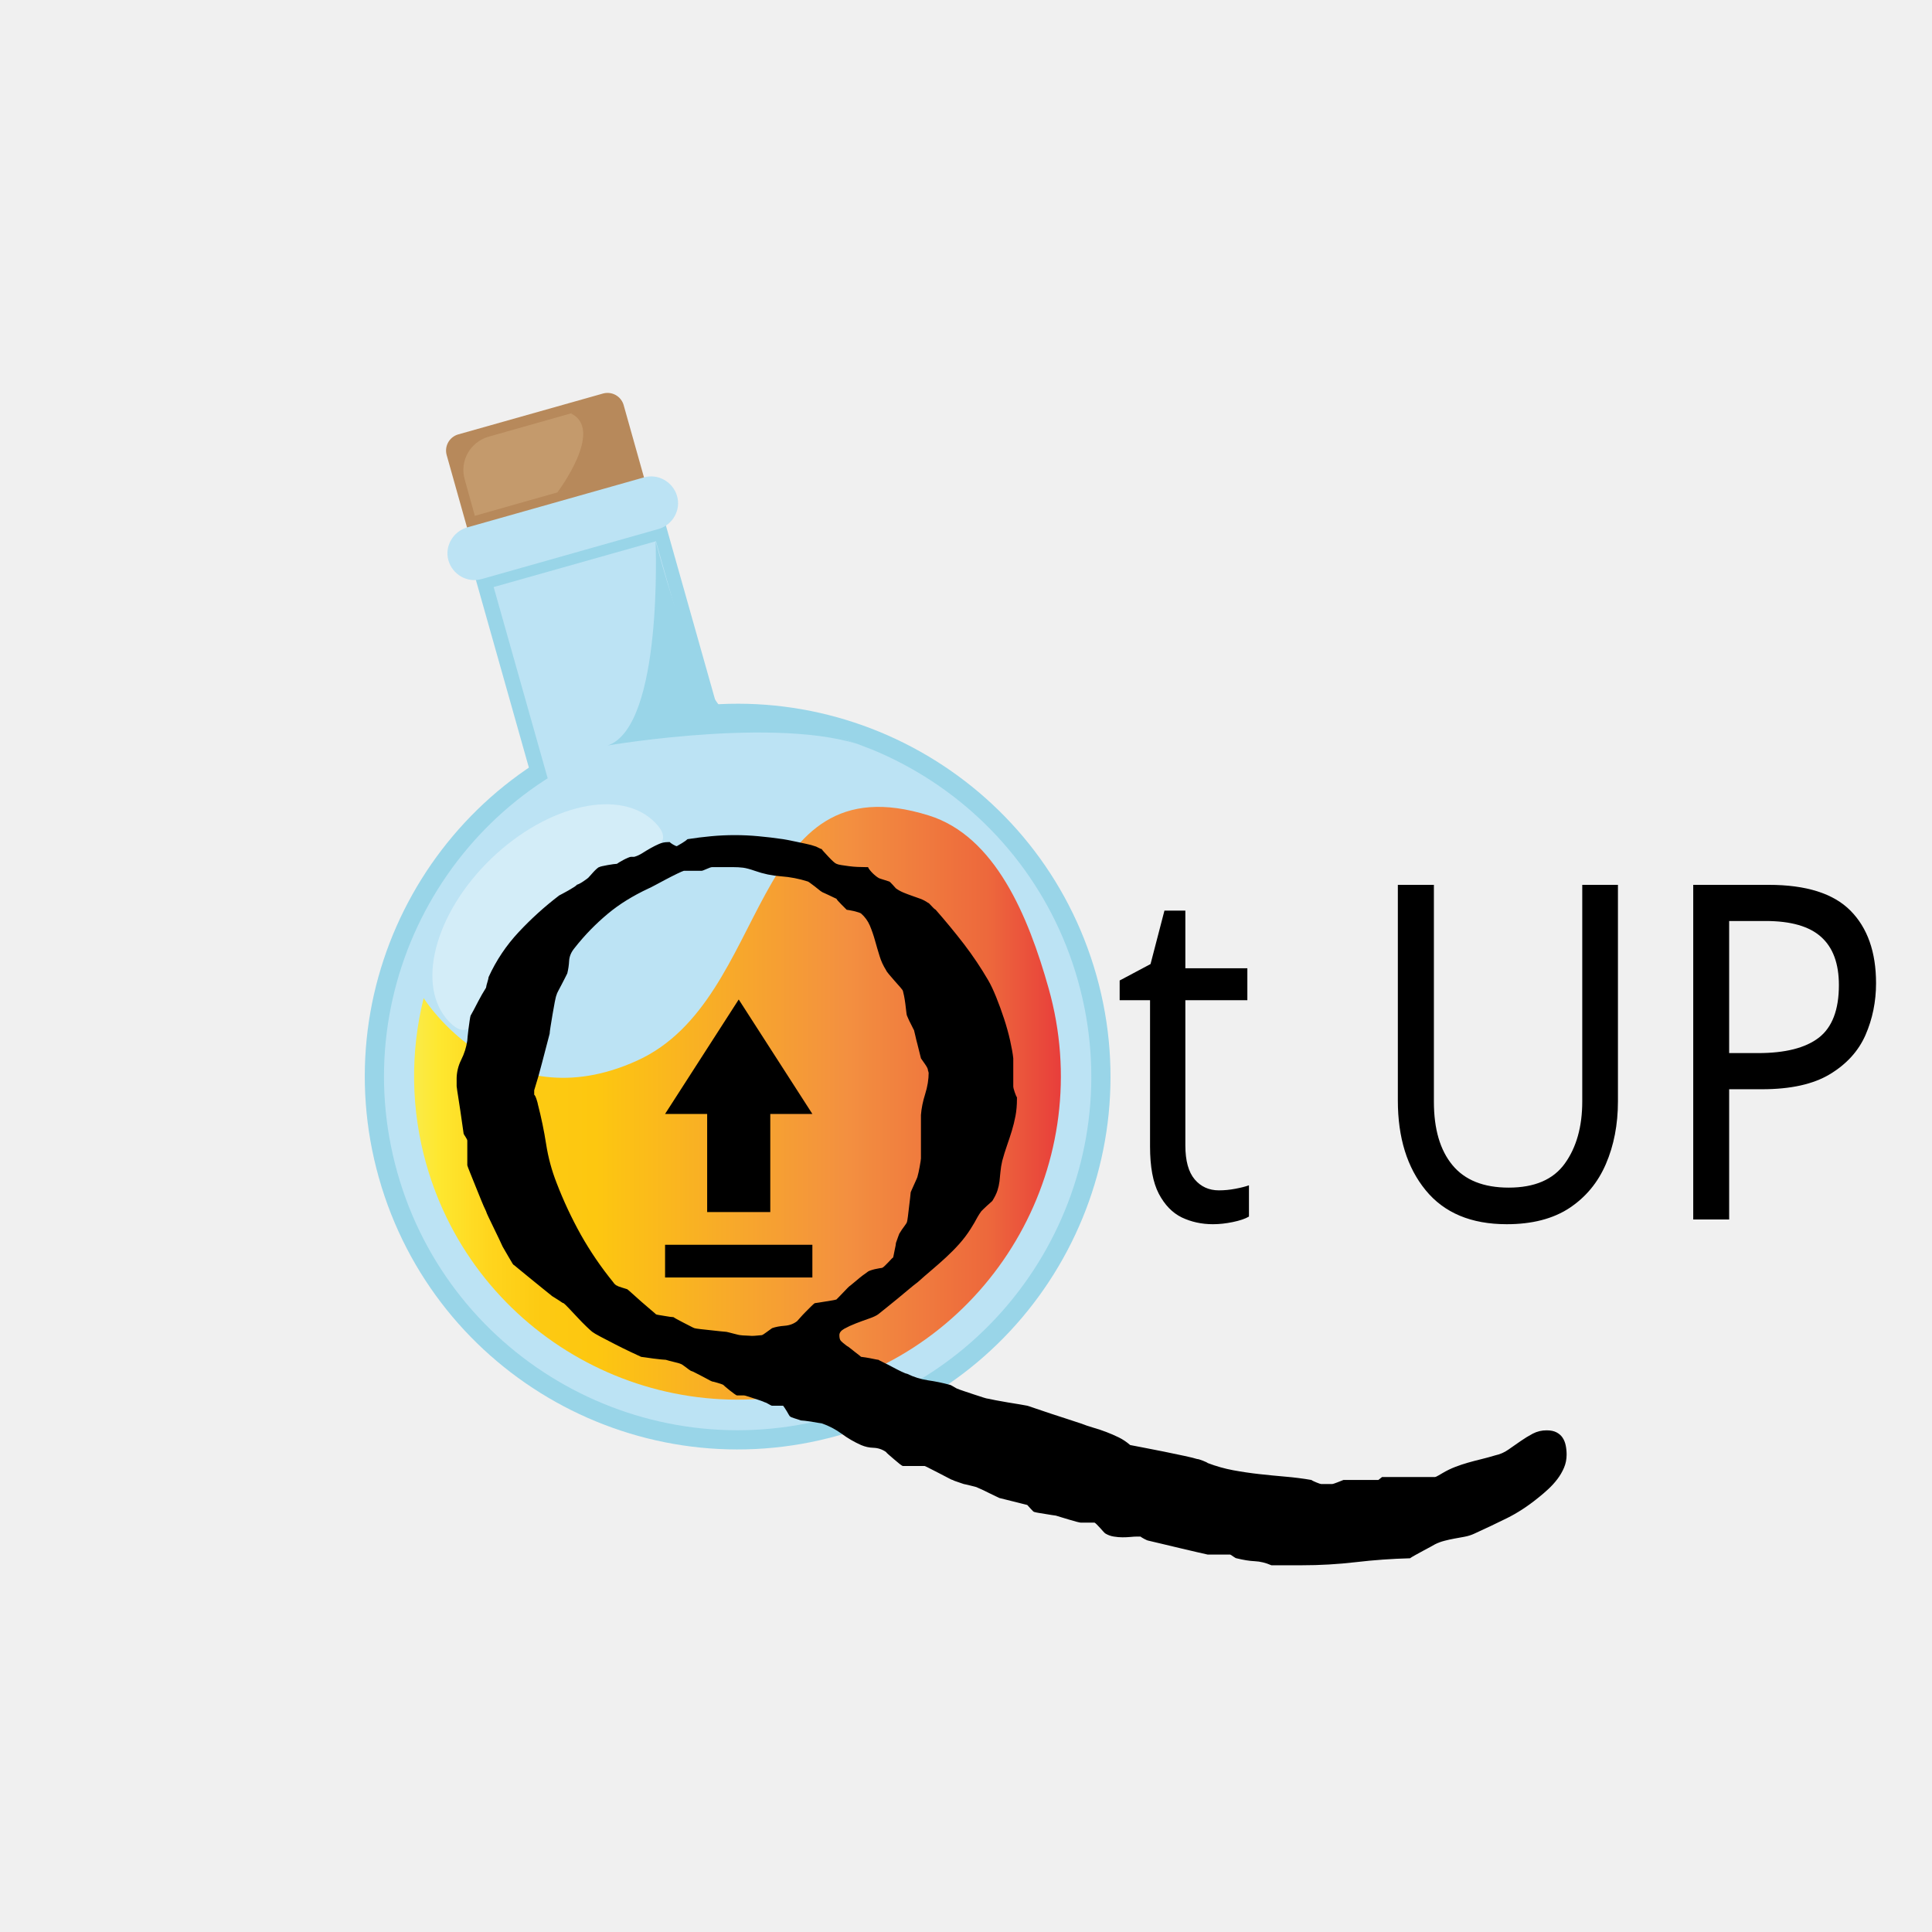
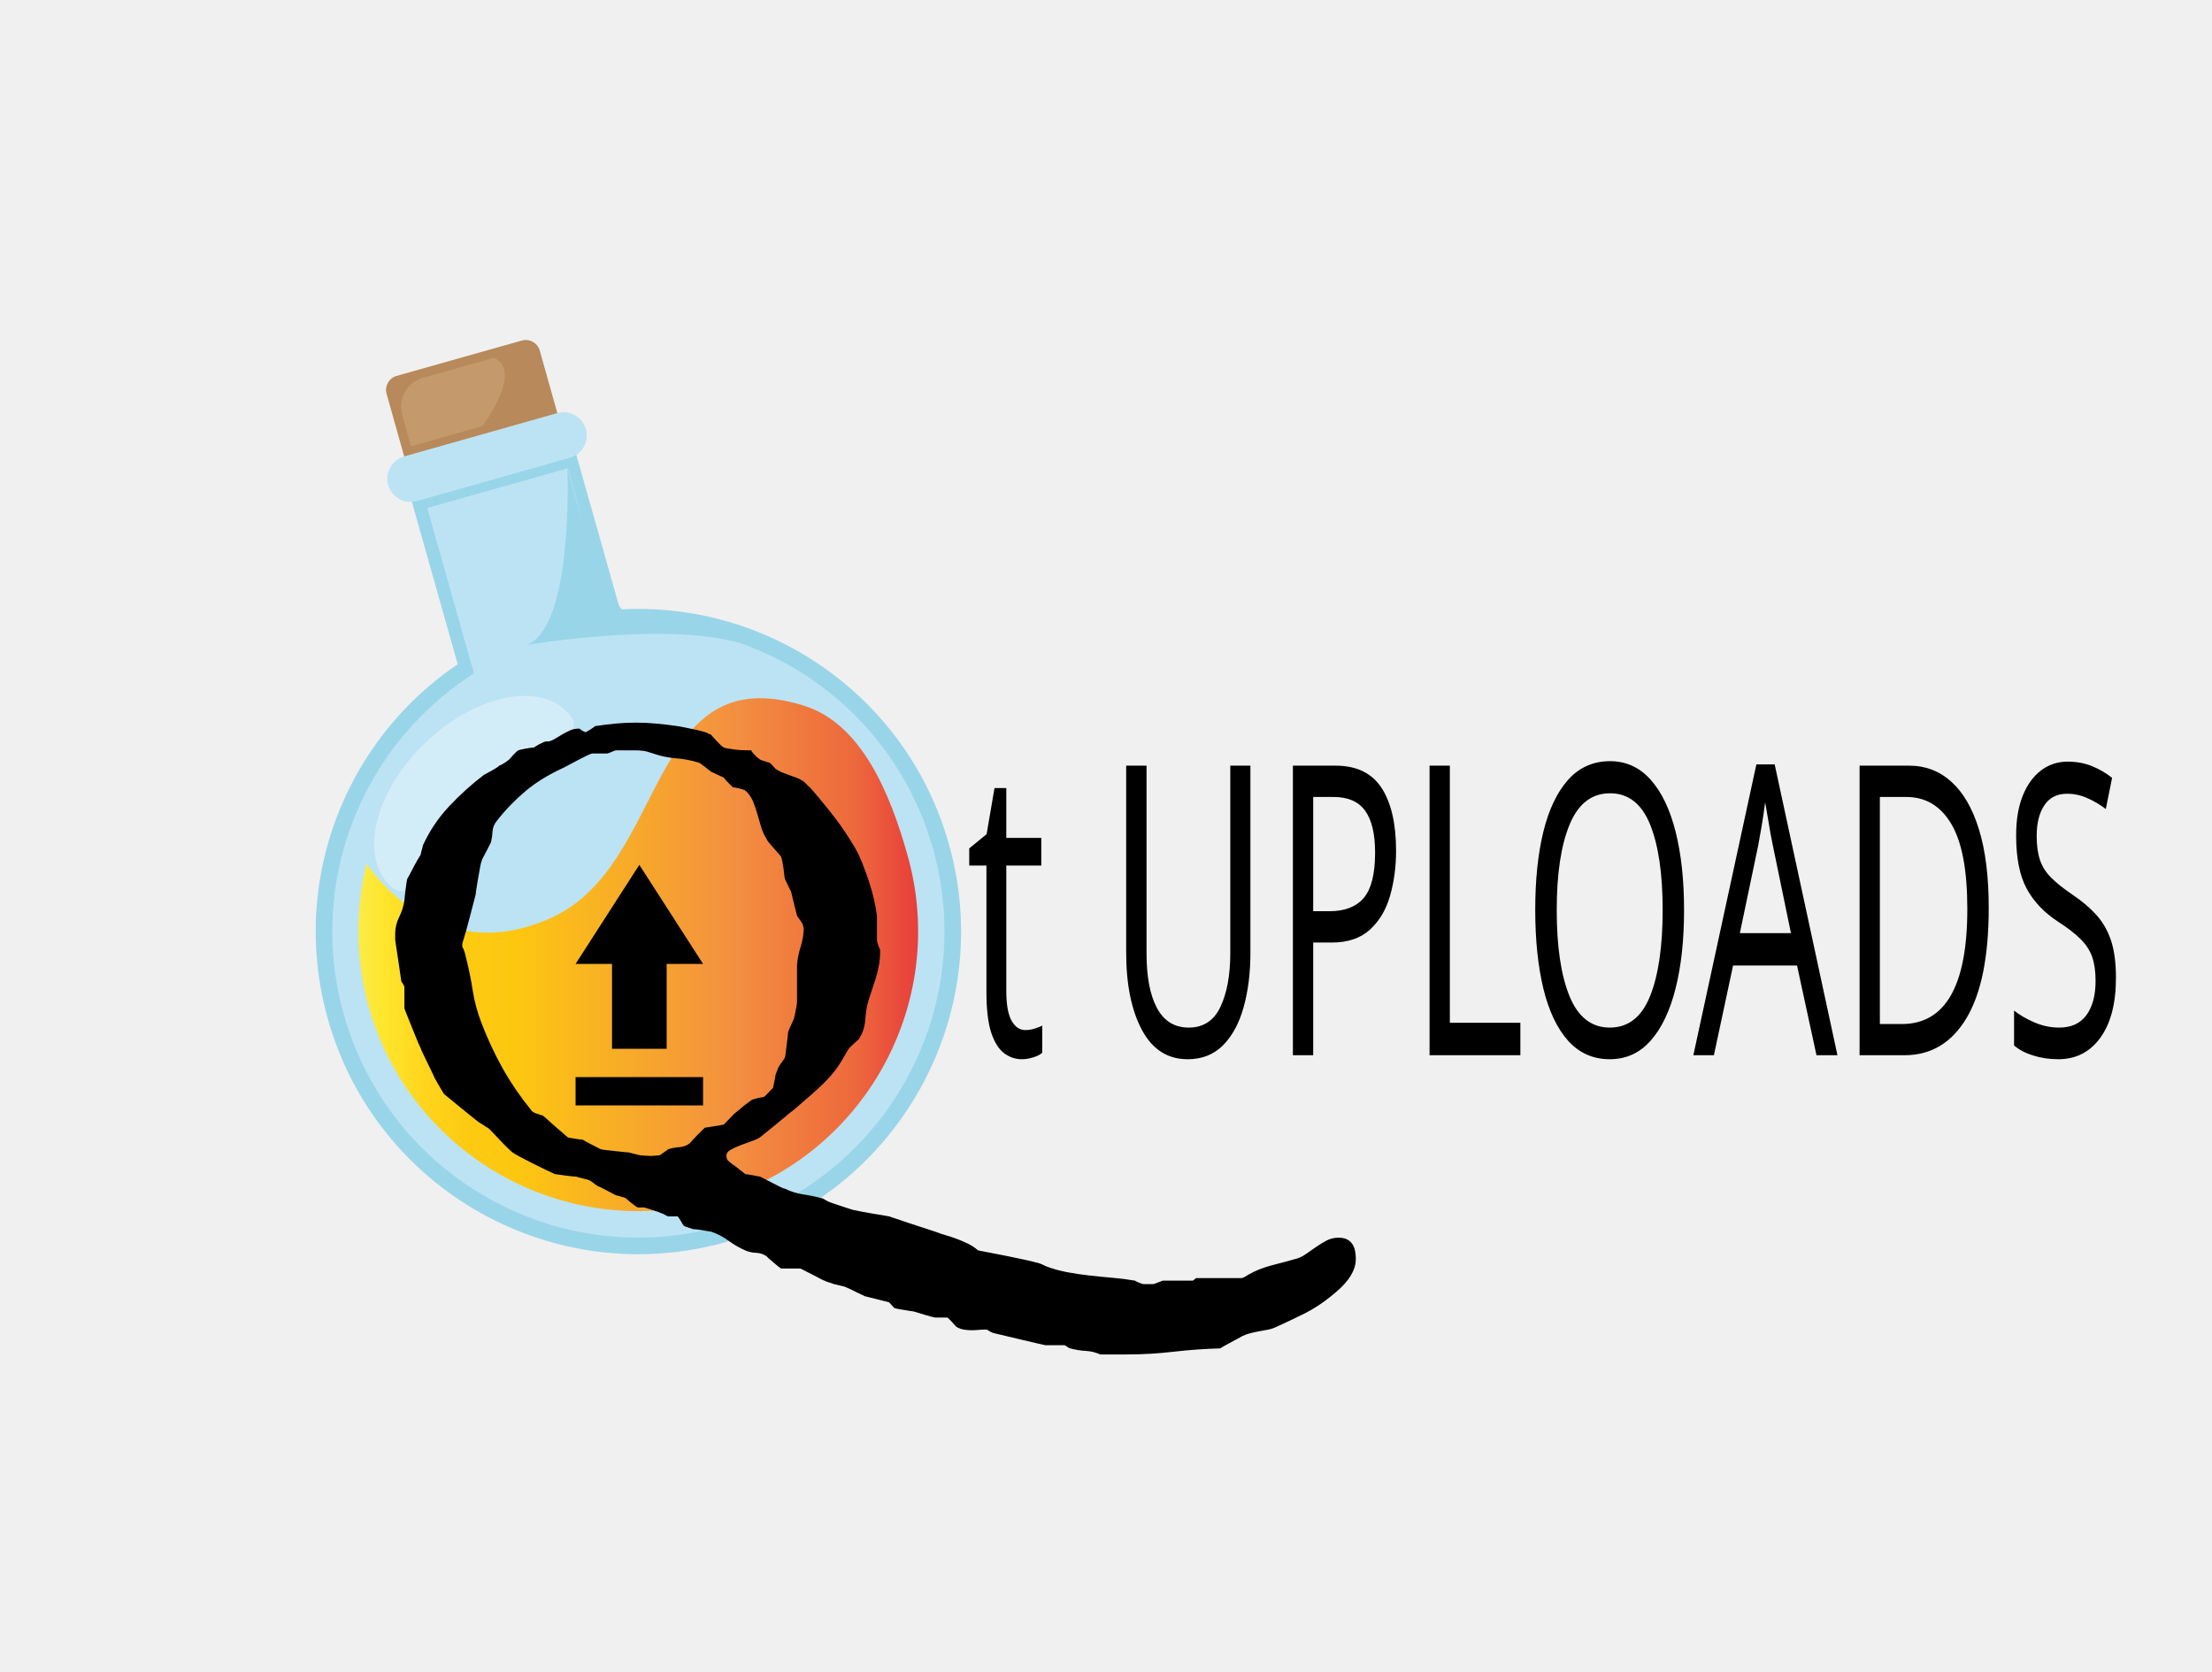
- <svg xmlns="http://www.w3.org/2000/svg" version="1.1" id="Layer_1" x="0px" y="0px" viewBox="0 0 226.77 226.77" style="enable-background:new 0 0 226.77 226.77;" xml:space="preserve">
+ <svg xmlns="http://www.w3.org/2000/svg" version="1.1" id="Layer_1" x="0px" y="0px" viewBox="0 0 300 226.77" xml:space="preserve" width="300" height="226.77">
  <defs id="defs1849" />
  <g id="layer4">
-     <path style="enable-background:new 0 0 226.77 226.77;fill:#B7895B" d="M76.637,66.865L59.58,71.682c-1.022,0.269-2.075-0.316-2.386-1.326l-4.773-16.969  c-0.269-1.022,0.316-2.076,1.326-2.387l17.058-4.817c1.022-0.269,2.075,0.316,2.386,1.326l4.773,16.969  C78.273,65.495,77.654,66.555,76.637,66.865z" id="path1801" />
-     <path style="enable-background:new 0 0 226.77 226.77;fill:#C49A6C" d="M55.735,60.545l-1.193-4.286c-0.619-2.165,0.663-4.375,2.784-4.994l10.606-3.005  c2.165-0.619,4.375,0.663,4.994,2.784l1.193,4.286L55.735,60.545z" id="path1803" />
-     <path style="enable-background:new 0 0 226.77 226.77;fill:#B7895B" d="M65.413,57.806c0,0,5.612-7.38,1.591-9.28l2.607-1.37l3.359,2.298l1.723,6.187  C74.693,55.641,65.413,57.806,65.413,57.806z" id="path1805" />
-     <path style="enable-background:new 0 0 226.77 226.77;fill:#99D5E8" d="M54.72,64.044l22.328-6.306l13.044,46.188l-22.328,6.306L54.72,64.044z" id="path1807" />
-     <ellipse transform="matrix(0.9624,-0.2718,0.2718,0.9624,-31.0844,28.2871)" style="enable-background:new 0 0 226.77 226.77;fill:#99D5E8" cx="86.577" cy="126.361" rx="43.753" ry="43.753" id="ellipse1809" />
-     <ellipse transform="matrix(0.9624,-0.2718,0.2718,0.9624,-31.0844,28.2871)" style="enable-background:new 0 0 226.77 226.77;fill:#BCE3F4" cx="86.577" cy="126.361" rx="41.499" ry="41.499" id="ellipse1811" />
-     <path style="enable-background:new 0 0 226.77 226.77;fill:#BCE3F4" d="M77.3,62.092l-20.77,5.877c-1.679,0.486-3.403-0.53-3.889-2.165c-0.486-1.679,0.53-3.403,2.165-3.889  l20.77-5.877c1.679-0.486,3.403,0.53,3.889,2.165C79.952,59.838,78.98,61.606,77.3,62.092z" id="path1813" />
-     <path style="enable-background:new;opacity:0.35;fill:#FFFFFF" d="M76.947,96.605c3.977,4.11-6.408,4.198-13.08,10.65  s-7.159,16.837-11.136,12.683c-3.977-4.11-1.768-12.683,4.905-19.135C64.352,94.351,72.97,92.451,76.947,96.605z" id="path1815" />
-     <path style="enable-background:new 0 0 226.77 226.77;fill:#BCE3F4" d="M57.944,68.905l19.054-5.38l6.378,22.583l-19.054,5.38L57.944,68.905z" id="path1817" />
-     <path style="enable-background:new 0 0 226.77 226.77;fill:#99D5E8" d="M76.947,63.506c0,0,0.928,21.742-5.612,23.996c0,0,21.919-3.756,31.154,0.53  c0,0-11.313-4.596-15.644-3.756C82.471,85.071,76.947,63.506,76.947,63.506z" id="path1819" />
-     <g id="g1840" style="enable-background:new 0 0 226.77 226.77">
-       <linearGradient id="SVGID_1_" gradientUnits="userSpaceOnUse" x1="48.602" y1="97.223" x2="124.521" y2="97.223" gradientTransform="matrix(1 0 0 -1 0 226.72)">
+     <path style="fill:#b7895b" d="M 76.637,66.865 59.58,71.682 c -1.022,0.269 -2.075,-0.316 -2.386,-1.326 L 52.421,53.387 C 52.152,52.365 52.737,51.311 53.747,51 l 17.058,-4.817 c 1.022,-0.269 2.075,0.316 2.386,1.326 l 4.773,16.969 c 0.309,1.017 -0.31,2.077 -1.327,2.387 z" id="path1801" />
+     <path style="fill:#c49a6c" d="m 55.735,60.545 -1.193,-4.286 c -0.619,-2.165 0.663,-4.375 2.784,-4.994 L 67.932,48.26 c 2.165,-0.619 4.375,0.663 4.994,2.784 l 1.193,4.286 z" id="path1803" />
+     <path style="fill:#b7895b" d="m 65.413,57.806 c 0,0 5.612,-7.38 1.591,-9.28 l 2.607,-1.37 3.359,2.298 1.723,6.187 c 0,0 -9.28,2.165 -9.28,2.165 z" id="path1805" />
+     <path style="fill:#99d5e8" d="m 54.72,64.044 22.328,-6.306 13.044,46.188 -22.328,6.306 z" id="path1807" />
+     <circle transform="matrix(0.9624,-0.2718,0.2718,0.9624,-31.0844,28.2871)" style="fill:#99d5e8" cx="86.577" cy="126.361" id="ellipse1809" r="43.753" />
+     <circle transform="matrix(0.9624,-0.2718,0.2718,0.9624,-31.0844,28.2871)" style="fill:#bce3f4" cx="86.577" cy="126.361" id="ellipse1811" r="41.499" />
+     <path style="fill:#bce3f4" d="m 77.3,62.092 -20.77,5.877 c -1.679,0.486 -3.403,-0.53 -3.889,-2.165 -0.486,-1.679 0.53,-3.403 2.165,-3.889 l 20.77,-5.877 c 1.679,-0.486 3.403,0.53 3.889,2.165 0.487,1.635 -0.485,3.403 -2.165,3.889 z" id="path1813" />
+     <path style="opacity:0.35;fill:#ffffff;enable-background:new" d="m 76.947,96.605 c 3.977,4.11 -6.408,4.198 -13.08,10.65 -6.672,6.452 -7.159,16.837 -11.136,12.683 -3.977,-4.11 -1.768,-12.683 4.905,-19.135 6.716,-6.452 15.334,-8.352 19.311,-4.198 z" id="path1815" />
+     <path style="fill:#bce3f4" d="m 57.944,68.905 19.054,-5.38 6.378,22.583 -19.054,5.38 z" id="path1817" />
+     <path style="fill:#99d5e8" d="m 76.947,63.506 c 0,0 0.928,21.742 -5.612,23.996 0,0 21.919,-3.756 31.154,0.53 0,0 -11.313,-4.596 -15.644,-3.756 -4.374,0.795 -9.898,-20.77 -9.898,-20.77 z" id="path1819" />
+     <g id="g1840">
+       <linearGradient id="SVGID_1_" gradientUnits="userSpaceOnUse" x1="48.602" y1="97.223" x2="124.521" y2="97.223" gradientTransform="matrix(1,0,0,-1,0,226.72)">
        <stop offset="0" style="stop-color:#FAEB48" id="stop1821" />
        <stop offset="0.04" style="stop-color:#FEE72F" id="stop1823" />
        <stop offset="0.117" style="stop-color:#FFD51D" id="stop1825" />
        <stop offset="0.196" style="stop-color:#FDCA12" id="stop1827" />
        <stop offset="0.281" style="stop-color:#FDC710" id="stop1829" />
        <stop offset="0.668" style="stop-color:#F39040" id="stop1831" />
        <stop offset="0.888" style="stop-color:#ED683C" id="stop1833" />
        <stop offset="1" style="stop-color:#E83E3B" id="stop1835" />
      </linearGradient>
-       <path style="fill:url(#SVGID_1_);" d="M109.029,95.721c7.778,2.43,11.666,11.799,14.053,20.284   c5.701,20.195-6.054,41.142-26.205,46.842s-41.142-6.054-46.842-26.205c-1.8-6.358-1.906-13.076-0.309-19.488   c0,0,9.147,14.583,25.056,7.336C90.69,117.286,87.685,89.048,109.029,95.721z" id="path1838" />
+       <path style="fill:url(#SVGID_1_)" d="m 109.029,95.721 c 7.778,2.43 11.666,11.799 14.053,20.284 5.701,20.195 -6.054,41.142 -26.205,46.842 -20.151,5.7 -41.142,-6.054 -46.842,-26.205 -1.8,-6.358 -1.906,-13.076 -0.309,-19.488 0,0 9.147,14.583 25.056,7.336 15.908,-7.204 12.903,-35.442 34.247,-28.769 z" id="path1838" />
    </g>
  </g>
  <g id="layer5">
    <path d="m 53.596,126.68 c 0,-0.805 0.18,-1.567 0.54,-2.287 0.355,-0.705 0.595,-1.463 0.712,-2.244 0,-0.057 0.014,-0.229 0.043,-0.518 0.028,-0.287 0.064,-0.597 0.108,-0.928 0.043,-0.33 0.086,-0.64 0.129,-0.928 0.043,-0.287 0.079,-0.475 0.108,-0.562 0.057,-0.086 0.172,-0.294 0.345,-0.625 l 0.54,-1.036 c 0.286,-0.552 0.596,-1.092 0.928,-1.618 0.032,-0.213 0.083,-0.422 0.151,-0.626 0.043,-0.129 0.079,-0.259 0.108,-0.388 0.02,-0.078 0.034,-0.157 0.043,-0.237 0.883,-1.944 2.078,-3.73 3.539,-5.287 1.459,-1.562 3.047,-2.998 4.747,-4.294 0.057,-0.028 0.194,-0.101 0.41,-0.216 0.216,-0.115 0.438,-0.237 0.669,-0.367 0.23,-0.129 0.446,-0.259 0.647,-0.389 0.201,-0.129 0.316,-0.222 0.345,-0.28 0.201,-0.058 0.46,-0.194 0.777,-0.41 0.316,-0.216 0.503,-0.352 0.561,-0.41 0.074,-0.078 0.146,-0.157 0.216,-0.237 0.115,-0.13 0.237,-0.266 0.367,-0.41 0.129,-0.144 0.266,-0.281 0.41,-0.41 0.144,-0.129 0.244,-0.194 0.302,-0.194 0.028,-0.028 0.136,-0.065 0.324,-0.108 0.187,-0.043 0.403,-0.086 0.647,-0.13 0.244,-0.043 0.467,-0.079 0.669,-0.107 0.201,-0.028 0.345,-0.043 0.432,-0.043 0.028,-0.028 0.114,-0.086 0.259,-0.172 0.144,-0.086 0.309,-0.18 0.496,-0.281 0.187,-0.101 0.367,-0.187 0.54,-0.259 0.173,-0.072 0.287,-0.108 0.345,-0.108 h 0.388 c 0.316,-0.086 0.632,-0.23 0.949,-0.432 0.316,-0.201 0.64,-0.395 0.971,-0.583 0.33,-0.187 0.661,-0.352 0.992,-0.496 0.319,-0.142 0.665,-0.215 1.014,-0.216 h 0.259 c 0.028,0.058 0.151,0.151 0.367,0.28 0.216,0.129 0.367,0.194 0.453,0.194 0.213,-0.115 0.421,-0.237 0.625,-0.367 0.302,-0.187 0.511,-0.338 0.626,-0.453 0.92,-0.144 1.841,-0.259 2.762,-0.345 1.852,-0.174 3.715,-0.174 5.567,0 0.949,0.086 1.913,0.201 2.891,0.345 0.028,0 0.194,0.029 0.497,0.086 0.302,0.058 0.654,0.129 1.057,0.216 l 1.208,0.259 c 0.402,0.086 0.719,0.172 0.949,0.259 0.057,0 0.194,0.058 0.41,0.172 0.216,0.115 0.352,0.173 0.41,0.173 0.028,0.058 0.122,0.172 0.281,0.345 0.158,0.172 0.33,0.36 0.518,0.561 0.187,0.202 0.367,0.381 0.54,0.54 0.173,0.158 0.302,0.252 0.389,0.28 0.114,0.058 0.309,0.108 0.583,0.151 0.273,0.043 0.575,0.086 0.906,0.13 0.33,0.043 0.661,0.072 0.992,0.086 0.331,0.015 0.626,0.022 0.885,0.022 h 0.345 c 0.028,0.086 0.093,0.194 0.194,0.323 0.214,0.273 0.461,0.52 0.734,0.734 0.129,0.101 0.222,0.166 0.28,0.194 0.028,0.029 0.108,0.064 0.237,0.108 0.129,0.043 0.266,0.086 0.41,0.129 0.144,0.043 0.345,0.108 0.604,0.194 0.057,0 0.201,0.13 0.432,0.389 0.23,0.259 0.359,0.403 0.388,0.432 0.288,0.202 0.589,0.367 0.906,0.496 0.316,0.129 0.64,0.252 0.971,0.367 0.331,0.115 0.654,0.231 0.971,0.345 0.316,0.116 0.619,0.274 0.907,0.475 0.057,0 0.187,0.115 0.388,0.345 0.201,0.23 0.374,0.388 0.518,0.475 1.149,1.31 2.258,2.656 3.323,4.035 1.038,1.356 1.989,2.776 2.848,4.251 0.287,0.49 0.597,1.144 0.928,1.963 0.331,0.82 0.64,1.669 0.928,2.546 0.288,0.878 0.525,1.733 0.712,2.567 0.187,0.835 0.309,1.525 0.367,2.071 v 3.28 c 0,0.145 0.057,0.382 0.173,0.712 0.114,0.331 0.201,0.525 0.259,0.583 v 0.216 c 0,0.719 -0.058,1.381 -0.173,1.984 -0.112,0.59 -0.255,1.174 -0.431,1.748 -0.173,0.562 -0.36,1.13 -0.561,1.705 -0.209,0.597 -0.396,1.201 -0.561,1.812 -0.104,0.44 -0.176,0.887 -0.216,1.338 -0.029,0.374 -0.065,0.733 -0.108,1.078 -0.047,0.359 -0.126,0.713 -0.237,1.058 -0.116,0.36 -0.317,0.771 -0.604,1.229 -0.077,0.074 -0.156,0.146 -0.237,0.216 l -0.41,0.367 c -0.145,0.13 -0.281,0.259 -0.41,0.389 l -0.237,0.237 c -0.086,0.11 -0.165,0.225 -0.237,0.345 -0.138,0.218 -0.268,0.441 -0.389,0.669 -0.119,0.229 -0.249,0.452 -0.388,0.669 -0.084,0.126 -0.163,0.256 -0.237,0.389 -0.397,0.626 -0.844,1.217 -1.338,1.77 -0.492,0.55 -1.011,1.075 -1.554,1.575 -0.547,0.504 -1.101,0.992 -1.661,1.467 -0.561,0.475 -1.116,0.957 -1.662,1.446 -0.332,0.248 -0.656,0.507 -0.971,0.776 -0.446,0.374 -0.914,0.763 -1.402,1.165 -0.49,0.403 -0.95,0.777 -1.381,1.122 l -0.863,0.69 c -0.23,0.173 -0.598,0.346 -1.101,0.519 -0.503,0.172 -1.014,0.359 -1.532,0.561 -0.518,0.201 -0.971,0.41 -1.359,0.626 -0.389,0.216 -0.583,0.468 -0.583,0.755 0,0.317 0.057,0.54 0.172,0.669 0.115,0.13 0.345,0.324 0.69,0.583 0.115,0.058 0.259,0.158 0.432,0.302 0.173,0.145 0.345,0.28 0.518,0.41 0.172,0.129 0.33,0.252 0.475,0.366 0.144,0.115 0.23,0.188 0.259,0.216 0.332,0.039 0.663,0.089 0.992,0.151 0.23,0.043 0.446,0.086 0.647,0.13 0.201,0.043 0.33,0.064 0.388,0.064 0.086,0.058 0.294,0.165 0.626,0.323 0.33,0.158 0.683,0.338 1.057,0.54 0.374,0.2 0.726,0.381 1.057,0.539 0.331,0.158 0.54,0.237 0.626,0.237 0.782,0.386 1.619,0.648 2.481,0.777 0.82,0.114 1.661,0.287 2.524,0.518 0.057,0 0.194,0.064 0.41,0.194 0.216,0.129 0.352,0.208 0.41,0.237 0.201,0.086 0.497,0.194 0.885,0.323 l 1.165,0.389 c 0.389,0.13 0.741,0.244 1.058,0.345 0.316,0.101 0.518,0.151 0.604,0.151 0.115,0.028 0.395,0.087 0.842,0.173 0.445,0.086 0.928,0.173 1.445,0.259 0.518,0.086 1,0.165 1.446,0.237 0.446,0.071 0.726,0.122 0.842,0.151 0.114,0.028 0.438,0.136 0.971,0.323 0.532,0.187 1.129,0.389 1.791,0.604 l 1.985,0.647 c 0.661,0.216 1.165,0.381 1.51,0.496 0.518,0.201 1.028,0.373 1.532,0.518 1.009,0.289 1.99,0.664 2.934,1.122 0.475,0.23 0.928,0.532 1.359,0.906 0.288,0.058 0.812,0.158 1.575,0.303 1.601,0.304 3.198,0.628 4.791,0.971 0.733,0.157 1.23,0.28 1.489,0.366 0.115,0 0.338,0.065 0.669,0.194 0.33,0.13 0.524,0.223 0.583,0.281 0.978,0.373 1.97,0.653 2.978,0.841 1.007,0.187 2.028,0.338 3.064,0.453 1.036,0.115 2.064,0.216 3.086,0.303 1.021,0.086 2.035,0.216 3.042,0.388 0.058,0.058 0.244,0.151 0.561,0.281 0.316,0.129 0.503,0.193 0.561,0.193 h 1.337 c 0.058,0 0.251,-0.064 0.583,-0.193 l 0.713,-0.281 h 4.1 l 0.432,-0.345 h 6.214 c 0.058,0 0.187,-0.059 0.389,-0.173 0.201,-0.115 0.373,-0.216 0.518,-0.302 0.469,-0.278 0.96,-0.516 1.468,-0.712 0.488,-0.188 0.985,-0.354 1.488,-0.497 0.503,-0.144 1.021,-0.28 1.554,-0.409 0.532,-0.13 1.086,-0.281 1.661,-0.453 0.551,-0.117 1.072,-0.345 1.532,-0.669 0.475,-0.331 0.949,-0.663 1.424,-0.993 0.476,-0.331 0.957,-0.626 1.446,-0.885 0.506,-0.263 1.07,-0.396 1.64,-0.388 0.46,0 0.842,0.078 1.144,0.237 0.302,0.157 0.54,0.366 0.712,0.625 0.173,0.259 0.295,0.562 0.367,0.906 0.071,0.346 0.107,0.705 0.107,1.079 0,0.546 -0.101,1.058 -0.302,1.532 -0.201,0.474 -0.461,0.92 -0.776,1.338 -0.325,0.426 -0.686,0.823 -1.079,1.187 -0.403,0.374 -0.806,0.719 -1.209,1.036 -1.208,0.978 -2.424,1.769 -3.646,2.373 -1.222,0.604 -2.496,1.208 -3.819,1.812 -0.371,0.172 -0.762,0.295 -1.165,0.367 -0.403,0.071 -0.798,0.144 -1.187,0.216 -0.389,0.071 -0.776,0.157 -1.165,0.259 -0.38,0.098 -0.749,0.235 -1.101,0.41 -0.176,0.107 -0.356,0.208 -0.539,0.302 -0.274,0.144 -0.568,0.302 -0.885,0.475 l -0.906,0.496 c -0.288,0.158 -0.49,0.281 -0.604,0.367 -2.12,0.055 -4.237,0.206 -6.344,0.453 -2.106,0.246 -4.224,0.369 -6.344,0.367 h -3.582 c -0.662,-0.288 -1.31,-0.447 -1.942,-0.476 -0.633,-0.028 -1.353,-0.144 -2.158,-0.345 -0.058,0 -0.188,-0.072 -0.389,-0.216 -0.202,-0.145 -0.317,-0.216 -0.345,-0.216 h -2.632 c -0.382,-0.082 -0.764,-0.169 -1.144,-0.259 -0.619,-0.145 -1.295,-0.302 -2.028,-0.475 -0.734,-0.173 -1.46,-0.346 -2.179,-0.519 -0.72,-0.172 -1.267,-0.302 -1.64,-0.388 -0.058,0 -0.209,-0.065 -0.453,-0.194 -0.245,-0.13 -0.396,-0.224 -0.453,-0.28 h -0.388 c -0.231,0 -0.49,0.014 -0.777,0.043 -0.316,0.03 -0.633,0.044 -0.95,0.043 -0.317,0 -0.655,-0.029 -1.014,-0.086 -0.343,-0.052 -0.672,-0.17 -0.971,-0.346 -0.058,-0.029 -0.145,-0.107 -0.259,-0.237 -0.115,-0.129 -0.237,-0.267 -0.367,-0.41 -0.13,-0.143 -0.259,-0.28 -0.388,-0.41 -0.129,-0.129 -0.223,-0.209 -0.281,-0.237 h -1.64 c -0.058,0 -0.223,-0.036 -0.497,-0.107 -0.304,-0.08 -0.606,-0.167 -0.906,-0.259 -0.331,-0.102 -0.64,-0.194 -0.928,-0.28 -0.187,-0.056 -0.375,-0.114 -0.561,-0.173 -0.058,0 -0.209,-0.021 -0.453,-0.064 -0.245,-0.044 -0.511,-0.087 -0.798,-0.13 -0.287,-0.043 -0.554,-0.086 -0.798,-0.13 -0.167,-0.026 -0.333,-0.062 -0.496,-0.107 -0.058,0 -0.194,-0.123 -0.41,-0.367 -0.216,-0.244 -0.353,-0.396 -0.41,-0.453 -0.199,-0.057 -0.401,-0.107 -0.604,-0.15 -0.347,-0.08 -0.692,-0.166 -1.036,-0.26 -0.343,-0.094 -0.689,-0.18 -1.036,-0.259 -0.203,-0.043 -0.404,-0.093 -0.604,-0.15 -0.15,-0.074 -0.301,-0.146 -0.453,-0.216 -0.268,-0.126 -0.534,-0.256 -0.799,-0.389 -0.265,-0.133 -0.531,-0.262 -0.798,-0.389 -0.162,-0.08 -0.327,-0.152 -0.496,-0.216 -0.029,-0.028 -0.123,-0.064 -0.28,-0.107 -0.172,-0.047 -0.345,-0.09 -0.518,-0.13 -0.18,-0.041 -0.36,-0.084 -0.54,-0.129 -0.099,-0.029 -0.2,-0.051 -0.302,-0.065 -0.228,-0.087 -0.458,-0.166 -0.691,-0.237 -0.317,-0.101 -0.518,-0.18 -0.604,-0.237 -0.058,0 -0.245,-0.086 -0.561,-0.259 -0.342,-0.186 -0.687,-0.366 -1.036,-0.539 -0.354,-0.177 -0.706,-0.357 -1.057,-0.54 -0.203,-0.112 -0.412,-0.212 -0.626,-0.302 h -2.546 c -0.058,0 -0.188,-0.079 -0.389,-0.237 -0.22,-0.174 -0.436,-0.354 -0.647,-0.539 -0.23,-0.202 -0.439,-0.382 -0.625,-0.54 -0.188,-0.158 -0.295,-0.267 -0.324,-0.323 -0.429,-0.307 -0.94,-0.479 -1.467,-0.496 -0.505,-0.013 -1.003,-0.123 -1.467,-0.324 -0.801,-0.355 -1.561,-0.796 -2.266,-1.316 -0.718,-0.525 -1.511,-0.94 -2.352,-1.229 -0.058,0 -0.202,-0.021 -0.432,-0.064 -0.508,-0.096 -1.019,-0.175 -1.532,-0.237 -0.165,-0.023 -0.331,-0.037 -0.497,-0.044 -0.234,-0.088 -0.472,-0.167 -0.712,-0.237 -0.331,-0.101 -0.511,-0.18 -0.54,-0.237 -0.029,0 -0.08,-0.064 -0.151,-0.194 -0.077,-0.138 -0.156,-0.274 -0.237,-0.409 -0.083,-0.139 -0.169,-0.276 -0.259,-0.41 -0.052,-0.083 -0.11,-0.162 -0.173,-0.237 h -1.294 c -0.058,0 -0.194,-0.065 -0.41,-0.194 -0.216,-0.13 -0.353,-0.194 -0.41,-0.194 -0.175,-0.082 -0.355,-0.155 -0.539,-0.216 -0.258,-0.091 -0.517,-0.177 -0.777,-0.259 -0.245,-0.077 -0.49,-0.156 -0.734,-0.237 -0.216,-0.072 -0.353,-0.108 -0.41,-0.108 h -0.82 c -0.058,0 -0.172,-0.064 -0.345,-0.193 -0.172,-0.13 -0.353,-0.267 -0.539,-0.41 -0.171,-0.13 -0.337,-0.267 -0.497,-0.41 -0.144,-0.13 -0.23,-0.209 -0.259,-0.237 -0.115,-0.059 -0.345,-0.137 -0.69,-0.237 -0.345,-0.102 -0.547,-0.151 -0.604,-0.151 -0.164,-0.066 -0.323,-0.146 -0.475,-0.237 -0.23,-0.129 -0.475,-0.259 -0.733,-0.389 -0.253,-0.126 -0.505,-0.256 -0.755,-0.388 -0.245,-0.13 -0.425,-0.209 -0.54,-0.237 -0.091,-0.051 -0.177,-0.109 -0.259,-0.173 l -0.367,-0.28 c -0.117,-0.093 -0.24,-0.18 -0.367,-0.26 -0.115,-0.071 -0.188,-0.107 -0.216,-0.107 -0.105,-0.045 -0.213,-0.08 -0.324,-0.107 -0.172,-0.047 -0.344,-0.09 -0.518,-0.13 -0.298,-0.067 -0.593,-0.146 -0.885,-0.237 -0.086,0 -0.273,-0.015 -0.561,-0.043 -0.613,-0.062 -1.225,-0.141 -1.834,-0.237 -0.164,-0.03 -0.33,-0.052 -0.496,-0.065 -0.419,-0.189 -0.836,-0.383 -1.251,-0.582 -0.602,-0.286 -1.199,-0.581 -1.791,-0.885 -0.619,-0.316 -1.187,-0.611 -1.705,-0.885 -0.518,-0.274 -0.849,-0.468 -0.993,-0.583 -0.115,-0.086 -0.345,-0.294 -0.69,-0.625 -0.345,-0.331 -0.698,-0.69 -1.057,-1.079 -0.335,-0.362 -0.673,-0.722 -1.014,-1.079 -0.317,-0.33 -0.518,-0.524 -0.604,-0.582 -0.058,0 -0.144,-0.044 -0.259,-0.13 -0.125,-0.093 -0.254,-0.179 -0.388,-0.259 -0.139,-0.083 -0.275,-0.169 -0.41,-0.259 -0.09,-0.063 -0.184,-0.12 -0.28,-0.173 -0.378,-0.297 -0.752,-0.599 -1.122,-0.906 -0.49,-0.402 -0.986,-0.806 -1.489,-1.208 -0.443,-0.354 -0.882,-0.714 -1.316,-1.079 -0.375,-0.316 -0.59,-0.489 -0.647,-0.519 -0.073,-0.095 -0.138,-0.196 -0.194,-0.302 -0.114,-0.195 -0.229,-0.389 -0.345,-0.582 -0.129,-0.216 -0.259,-0.438 -0.388,-0.669 -0.129,-0.231 -0.237,-0.417 -0.324,-0.562 -0.137,-0.312 -0.281,-0.622 -0.432,-0.928 l -0.625,-1.295 c -0.216,-0.445 -0.41,-0.848 -0.583,-1.208 -0.173,-0.359 -0.274,-0.597 -0.302,-0.712 -0.202,-0.417 -0.389,-0.842 -0.561,-1.273 -0.23,-0.561 -0.46,-1.129 -0.69,-1.704 -0.23,-0.575 -0.439,-1.094 -0.626,-1.554 -0.188,-0.46 -0.295,-0.748 -0.324,-0.863 v -2.891 c 0,-0.086 -0.072,-0.237 -0.215,-0.453 -0.145,-0.216 -0.216,-0.338 -0.216,-0.366 l -0.151,-1.058 -0.237,-1.64 c -0.086,-0.59 -0.172,-1.15 -0.259,-1.684 -0.067,-0.394 -0.125,-0.79 -0.173,-1.187 v -0.819 z m 9.106,1.511 v 0.302 c 0.086,0.059 0.179,0.245 0.28,0.562 0.101,0.316 0.151,0.504 0.151,0.561 0.402,1.554 0.726,3.115 0.971,4.683 0.241,1.558 0.654,3.085 1.23,4.553 0.804,2.093 1.756,4.127 2.848,6.085 1.106,1.96 2.377,3.822 3.798,5.567 0.028,0.058 0.093,0.137 0.194,0.237 0.1,0.101 0.179,0.15 0.237,0.15 0.057,0.059 0.251,0.138 0.583,0.237 0.331,0.102 0.54,0.166 0.625,0.194 0.086,0.059 0.288,0.23 0.604,0.519 0.316,0.287 0.661,0.597 1.036,0.928 0.374,0.331 0.733,0.641 1.079,0.928 0.346,0.288 0.561,0.475 0.647,0.561 0.028,0.029 0.136,0.059 0.324,0.087 0.187,0.028 0.402,0.064 0.647,0.107 0.244,0.043 0.467,0.08 0.669,0.108 0.201,0.028 0.345,0.043 0.431,0.043 0.028,0.028 0.158,0.107 0.389,0.237 0.23,0.129 0.489,0.267 0.777,0.41 0.287,0.144 0.554,0.28 0.798,0.409 0.244,0.13 0.41,0.21 0.496,0.238 0.086,0.028 0.316,0.064 0.69,0.107 0.374,0.043 0.77,0.086 1.187,0.13 0.417,0.043 0.812,0.086 1.187,0.129 0.374,0.043 0.604,0.064 0.69,0.064 0.028,0 0.122,0.022 0.281,0.065 0.158,0.043 0.324,0.086 0.496,0.129 l 0.518,0.13 c 0.172,0.043 0.287,0.064 0.345,0.064 0.23,0.029 0.417,0.043 0.561,0.043 0.144,0 0.287,0.008 0.432,0.021 0.144,0.016 0.259,0.022 0.345,0.022 0.172,0 0.402,-0.015 0.69,-0.044 0.287,-0.028 0.446,-0.043 0.475,-0.043 0.028,0 0.101,-0.035 0.216,-0.107 0.115,-0.072 0.237,-0.158 0.367,-0.259 0.13,-0.101 0.259,-0.194 0.389,-0.281 0.129,-0.086 0.208,-0.144 0.237,-0.172 0.402,-0.145 0.891,-0.238 1.467,-0.281 0.575,-0.043 1.064,-0.223 1.467,-0.539 0.057,-0.058 0.179,-0.194 0.367,-0.41 0.187,-0.216 0.395,-0.438 0.625,-0.669 l 0.647,-0.647 c 0.201,-0.201 0.345,-0.33 0.432,-0.388 0.057,0 0.208,-0.022 0.453,-0.065 0.244,-0.043 0.51,-0.086 0.798,-0.129 0.287,-0.044 0.554,-0.087 0.798,-0.13 0.168,-0.026 0.334,-0.062 0.497,-0.107 l 0.28,-0.281 c 0.158,-0.157 0.331,-0.338 0.518,-0.539 0.187,-0.201 0.359,-0.381 0.518,-0.539 0.158,-0.158 0.266,-0.252 0.324,-0.281 0.115,-0.086 0.28,-0.222 0.496,-0.409 0.216,-0.187 0.432,-0.367 0.647,-0.54 0.215,-0.173 0.417,-0.323 0.604,-0.453 0.187,-0.129 0.295,-0.208 0.324,-0.237 0.028,-0.028 0.122,-0.071 0.281,-0.129 0.158,-0.058 0.33,-0.108 0.518,-0.151 0.187,-0.043 0.367,-0.079 0.54,-0.108 0.173,-0.028 0.273,-0.043 0.302,-0.043 0.086,-0.028 0.194,-0.107 0.324,-0.237 l 0.388,-0.389 c 0.129,-0.129 0.244,-0.251 0.345,-0.366 0.066,-0.085 0.147,-0.158 0.237,-0.216 0.028,-0.058 0.058,-0.173 0.086,-0.346 0.028,-0.172 0.065,-0.352 0.108,-0.539 0.043,-0.187 0.079,-0.359 0.108,-0.518 0.028,-0.158 0.043,-0.266 0.043,-0.324 0.058,-0.144 0.136,-0.366 0.237,-0.669 0.101,-0.302 0.18,-0.481 0.238,-0.539 0.136,-0.233 0.287,-0.457 0.453,-0.669 0.1,-0.13 0.187,-0.252 0.259,-0.367 0.071,-0.114 0.108,-0.187 0.108,-0.216 0.028,-0.086 0.064,-0.302 0.108,-0.646 0.043,-0.346 0.086,-0.705 0.129,-1.079 0.043,-0.374 0.086,-0.734 0.129,-1.079 0.043,-0.346 0.065,-0.562 0.065,-0.647 0,-0.028 0.043,-0.136 0.129,-0.323 0.086,-0.188 0.179,-0.396 0.28,-0.626 0.101,-0.23 0.194,-0.438 0.281,-0.626 0.086,-0.187 0.129,-0.309 0.129,-0.366 0.028,-0.087 0.064,-0.23 0.108,-0.432 0.09,-0.422 0.169,-0.847 0.237,-1.273 0.028,-0.187 0.043,-0.309 0.043,-0.367 v -5.092 c 0.058,-0.777 0.223,-1.597 0.497,-2.46 0.273,-0.863 0.41,-1.711 0.41,-2.546 -0.029,0 -0.043,-0.015 -0.043,-0.043 v -0.087 c -0.029,-0.028 -0.043,-0.071 -0.043,-0.129 0,-0.144 -0.123,-0.389 -0.367,-0.734 -0.153,-0.214 -0.304,-0.43 -0.453,-0.647 -0.058,-0.199 -0.109,-0.401 -0.151,-0.604 -0.08,-0.347 -0.166,-0.692 -0.259,-1.036 -0.102,-0.373 -0.188,-0.726 -0.259,-1.057 -0.071,-0.331 -0.123,-0.54 -0.151,-0.626 -0.029,-0.028 -0.08,-0.122 -0.151,-0.28 -0.081,-0.176 -0.167,-0.349 -0.259,-0.519 -0.096,-0.175 -0.182,-0.355 -0.259,-0.539 -0.048,-0.116 -0.098,-0.232 -0.151,-0.346 -0.029,-0.057 -0.058,-0.223 -0.086,-0.496 -0.033,-0.302 -0.069,-0.604 -0.108,-0.906 -0.043,-0.33 -0.094,-0.639 -0.151,-0.927 -0.035,-0.189 -0.078,-0.376 -0.129,-0.561 0,-0.057 -0.102,-0.201 -0.302,-0.432 -0.202,-0.23 -0.425,-0.481 -0.669,-0.755 -0.229,-0.254 -0.452,-0.513 -0.669,-0.777 -0.202,-0.244 -0.317,-0.41 -0.345,-0.497 -0.326,-0.509 -0.58,-1.061 -0.755,-1.64 -0.189,-0.609 -0.369,-1.22 -0.539,-1.834 -0.165,-0.595 -0.367,-1.178 -0.604,-1.748 -0.232,-0.548 -0.586,-1.035 -1.036,-1.424 -0.029,-0.028 -0.129,-0.072 -0.302,-0.13 -0.177,-0.058 -0.357,-0.109 -0.539,-0.151 -0.179,-0.041 -0.359,-0.077 -0.54,-0.108 -0.1,-0.018 -0.201,-0.033 -0.302,-0.043 l -0.216,-0.216 c -0.115,-0.115 -0.245,-0.244 -0.388,-0.389 -0.134,-0.132 -0.264,-0.269 -0.389,-0.41 -0.082,-0.085 -0.154,-0.179 -0.215,-0.281 -0.107,-0.051 -0.215,-0.102 -0.324,-0.151 -0.182,-0.082 -0.362,-0.169 -0.54,-0.259 -0.184,-0.093 -0.371,-0.179 -0.561,-0.259 -0.173,-0.071 -0.274,-0.122 -0.302,-0.151 -0.115,-0.069 -0.223,-0.148 -0.324,-0.237 -0.338,-0.276 -0.683,-0.542 -1.036,-0.798 -0.158,-0.115 -0.252,-0.173 -0.28,-0.173 -1.016,-0.324 -2.066,-0.526 -3.129,-0.604 -1.053,-0.075 -2.091,-0.292 -3.085,-0.647 -0.576,-0.201 -1.036,-0.323 -1.381,-0.367 -0.372,-0.044 -0.747,-0.066 -1.122,-0.064 h -2.503 c -0.116,0 -0.332,0.072 -0.647,0.215 -0.317,0.145 -0.518,0.216 -0.604,0.216 h -2.071 c -0.115,0.029 -0.381,0.145 -0.798,0.345 -0.417,0.202 -0.856,0.425 -1.316,0.669 l -1.294,0.69 c -0.403,0.216 -0.647,0.339 -0.733,0.367 -0.921,0.431 -1.777,0.892 -2.568,1.381 -0.778,0.479 -1.521,1.013 -2.223,1.597 -0.699,0.585 -1.369,1.204 -2.007,1.855 -0.679,0.699 -1.32,1.433 -1.92,2.201 -0.374,0.46 -0.576,0.949 -0.604,1.467 -0.026,0.495 -0.098,0.986 -0.216,1.467 l -0.237,0.475 c -0.129,0.259 -0.266,0.525 -0.41,0.798 -0.144,0.274 -0.28,0.533 -0.41,0.777 -0.129,0.245 -0.194,0.396 -0.194,0.453 -0.058,0.115 -0.129,0.396 -0.216,0.841 -0.092,0.481 -0.178,0.963 -0.259,1.446 -0.086,0.518 -0.166,1 -0.237,1.445 -0.072,0.446 -0.108,0.727 -0.108,0.842 -0.317,1.18 -0.612,2.309 -0.885,3.388 -0.278,1.095 -0.588,2.181 -0.928,3.258 z" id="path1842" />
  </g>
  <g id="layer6">
-     <text xml:space="preserve" style="font-size:36.967px;line-height:1.25;font-family:'IM FELL English';-inkscape-font-specification:'IM FELL English';stroke-width:0.924" x="141.389" y="132.283" id="text2440" transform="scale(0.9241748,1.082046)">
-       <tspan id="tspan2438" x="141.389" y="132.283" style="font-size:50.83px;stroke-width:0.924">t UP</tspan>
+     <text xml:space="preserve" style="font-size:29.852px;line-height:1.25;font-family:'IM FELL English';-inkscape-font-specification:'IM FELL English';stroke-width:0.746" x="175.486" y="106.821" id="text2440" transform="scale(0.7462878,1.339965)">
+       <tspan id="tspan2438" x="175.486" y="106.821" style="font-size:41.046px;stroke-width:0.746">t UPLOADS</tspan>
    </text>
  </g>
  <g id="layer7">
    <path d="M 83.003,142.267 V 130.75 h -4.94 l 8.645,-13.436 8.645,13.436 h -4.94 v 11.516 h -7.41 m -4.94,7.678 v -3.839 h 17.29 v 3.839 z" id="path896" style="stroke-width:1.54" />
  </g>
</svg>
